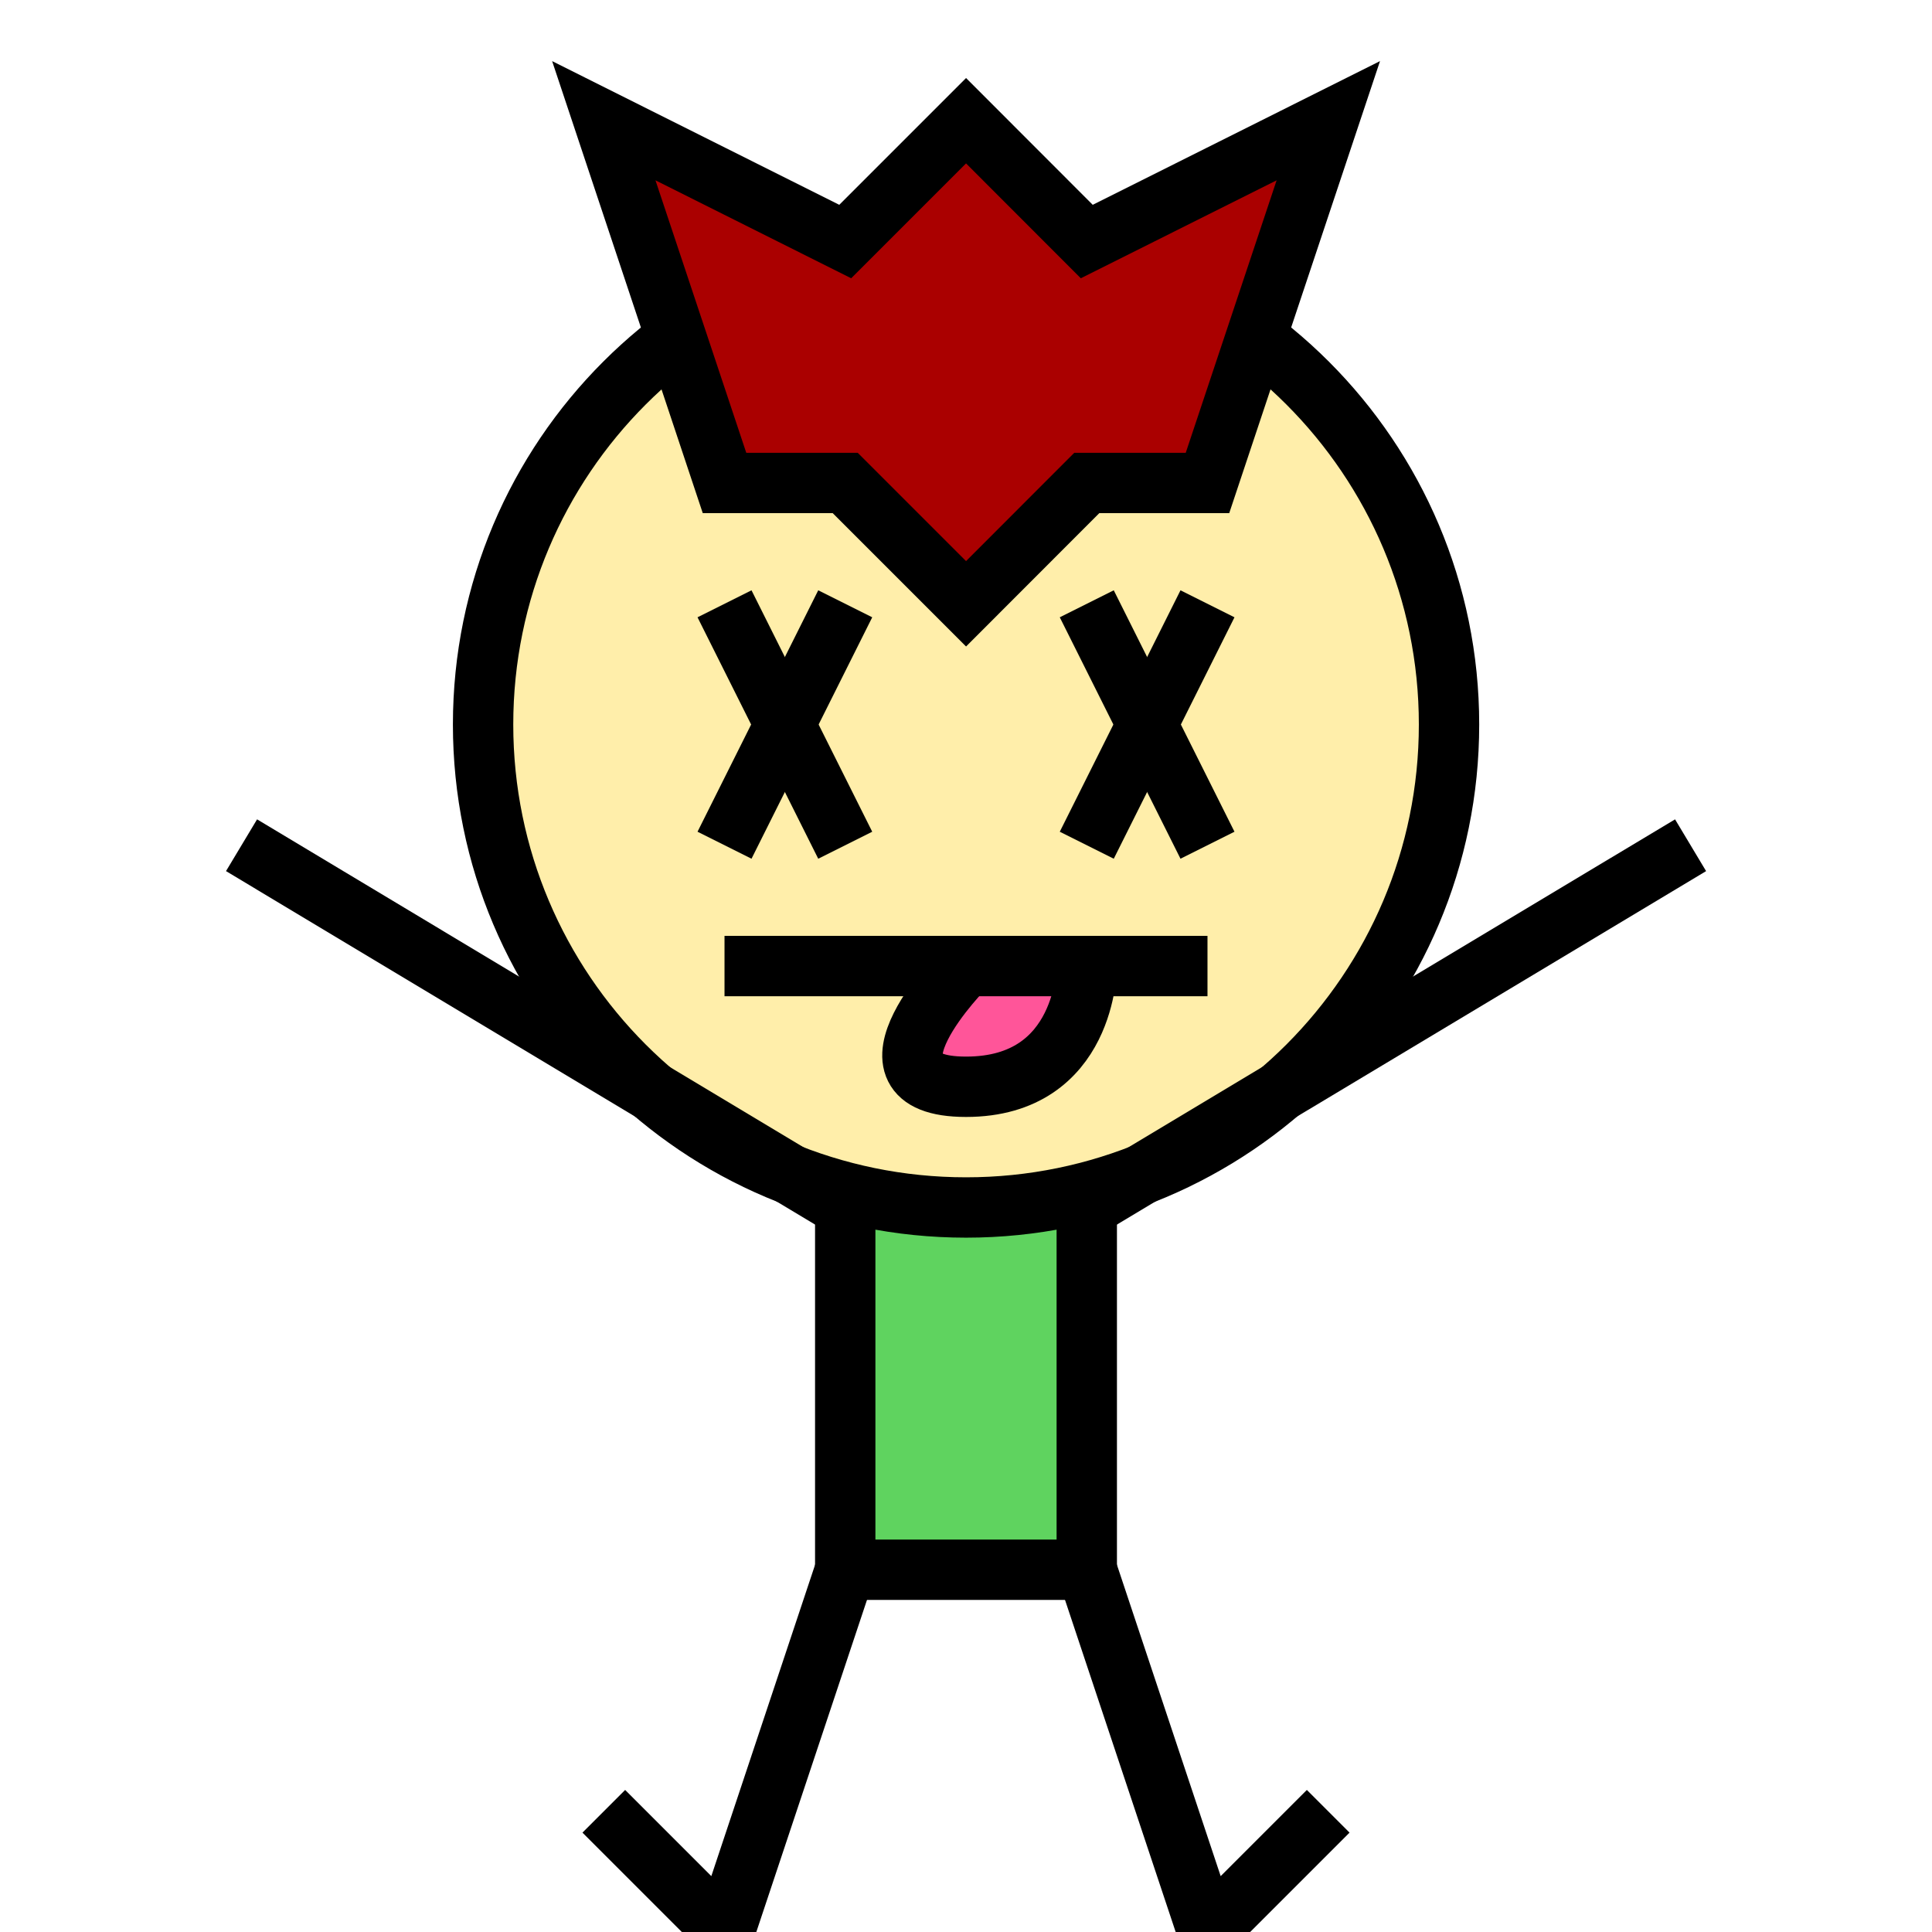
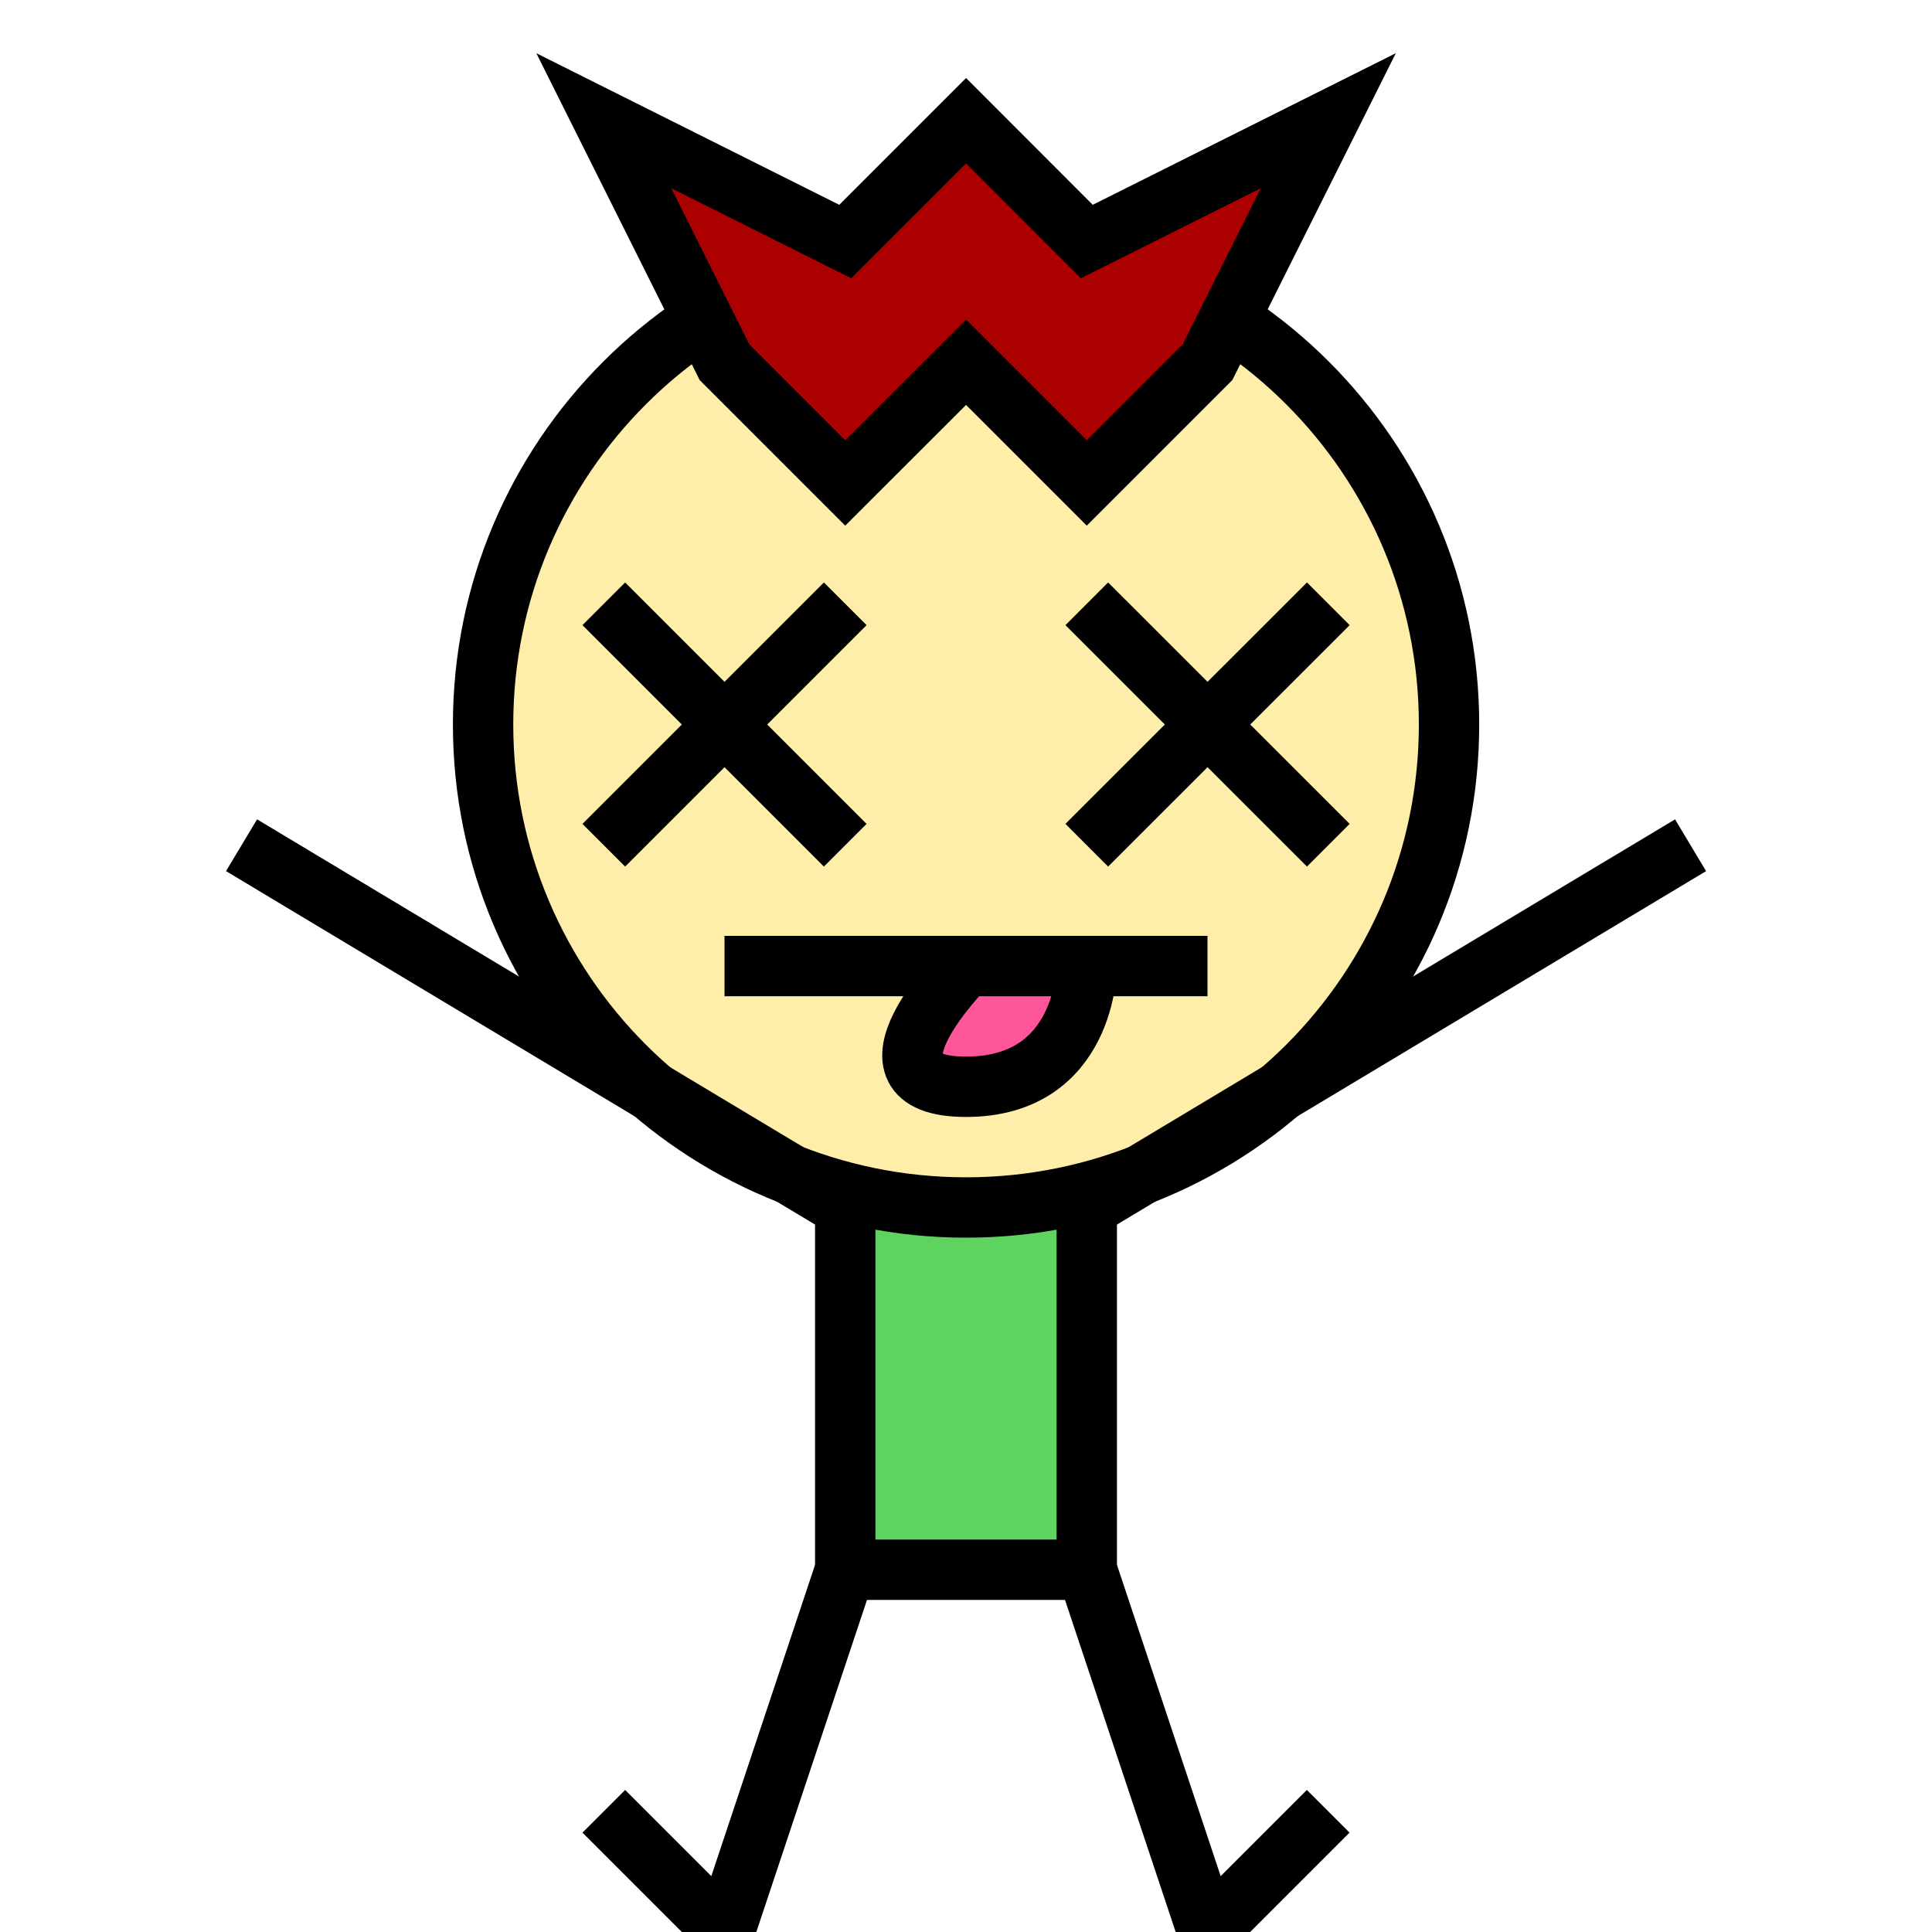
<svg xmlns="http://www.w3.org/2000/svg" width="64" height="64" viewBox="0 0 16.933 16.933" version="1.1" id="svg1">
  <defs id="defs1" />
  <g id="layer1">
    <rect style="fill:#5fd35f;stroke:#000000;stroke-width:0.529;stroke-dasharray:none" id="rect1" width="2.117" height="4.233" x="7.408" y="9.525" />
    <circle style="fill:#ffeeaa;stroke:#000000;stroke-width:0.529;stroke-dasharray:none" id="path1" cx="8.467" cy="6.35" r="4.233" />
    <path style="fill:none;stroke:#000000;stroke-width:0.529;stroke-dasharray:none" d="m 7.408,13.758 -1.058,3.175 -1.058,-1.058" id="path2" />
    <path style="fill:none;stroke:#000000;stroke-width:0.529;stroke-dasharray:none" d="m 9.525,13.758 1.058,3.175 1.058,-1.058" id="path3" />
    <path style="fill:none;stroke:#000000;stroke-width:0.529;stroke-dasharray:none" d="M 7.408,10.583 2.117,7.408" id="path4" />
-     <path style="fill:#aa0000;stroke:#000000;stroke-width:0.529;stroke-dasharray:none" d="M 6.35,4.233 5.292,1.058 7.408,2.117 8.467,1.058 9.525,2.117 11.642,1.058 10.583,4.233 H 9.525 L 8.467,5.292 7.408,4.233 Z" id="path5" />
+     <path style="fill:#aa0000;stroke:#000000;stroke-width:0.529;stroke-dasharray:none" d="M 6.35,3.175 5.292,1.058 7.408,2.117 8.467,1.058 9.525,2.117 11.642,1.058 10.583,3.175 9.525,4.233 8.467,3.175 7.408,4.233 Z" id="path5" />
    <path style="fill:#000000;stroke:#000000;stroke-width:0.529;stroke-linecap:butt;stroke-linejoin:bevel" d="M 9.525,10.583 14.817,7.408" id="path7" />
-     <path style="fill:#000000;stroke:#000000;stroke-width:0.529;stroke-linecap:butt;stroke-linejoin:bevel" d="M 7.408,5.292 6.35,7.408" id="path10" />
-     <path style="fill:#000000;stroke:#000000;stroke-width:0.529;stroke-linecap:butt;stroke-linejoin:bevel" d="M 6.35,5.292 7.408,7.408" id="path11" />
-     <path style="fill:#000000;stroke:#000000;stroke-width:0.529;stroke-linecap:butt;stroke-linejoin:bevel" d="M 9.525,5.292 10.583,7.408" id="path12" />
-     <path style="fill:#000000;stroke:#000000;stroke-width:0.529;stroke-linecap:butt;stroke-linejoin:bevel" d="M 10.583,5.292 9.525,7.408" id="path13" />
+     <path style="fill:#000000;stroke:#000000;stroke-width:0.529;stroke-linecap:butt;stroke-linejoin:bevel" d="M 7.408,5.292 5.292,7.408" id="path10" />
+     <path style="fill:#000000;stroke:#000000;stroke-width:0.529;stroke-linecap:butt;stroke-linejoin:bevel" d="M 5.292,5.292 7.408,7.408" id="path11" />
+     <path style="fill:#000000;stroke:#000000;stroke-width:0.529;stroke-linecap:butt;stroke-linejoin:bevel" d="M 9.525,5.292 11.642,7.408" id="path12" />
+     <path style="fill:#000000;stroke:#000000;stroke-width:0.529;stroke-linecap:butt;stroke-linejoin:bevel" d="M 11.642,5.292 9.525,7.408" id="path13" />
    <path style="fill:#ff5599;stroke:#000000;stroke-width:0.529;stroke-linecap:butt;stroke-linejoin:bevel" d="m 8.467,8.467 c 0,0 -1.058,1.058 2e-7,1.058 1.058,1e-7 1.058,-1.058 1.058,-1.058" id="path15" />
    <path style="fill:#000000;stroke:#000000;stroke-width:0.529;stroke-linecap:butt;stroke-linejoin:bevel" d="M 6.35,8.467 H 10.583" id="path14" />
  </g>
</svg>
